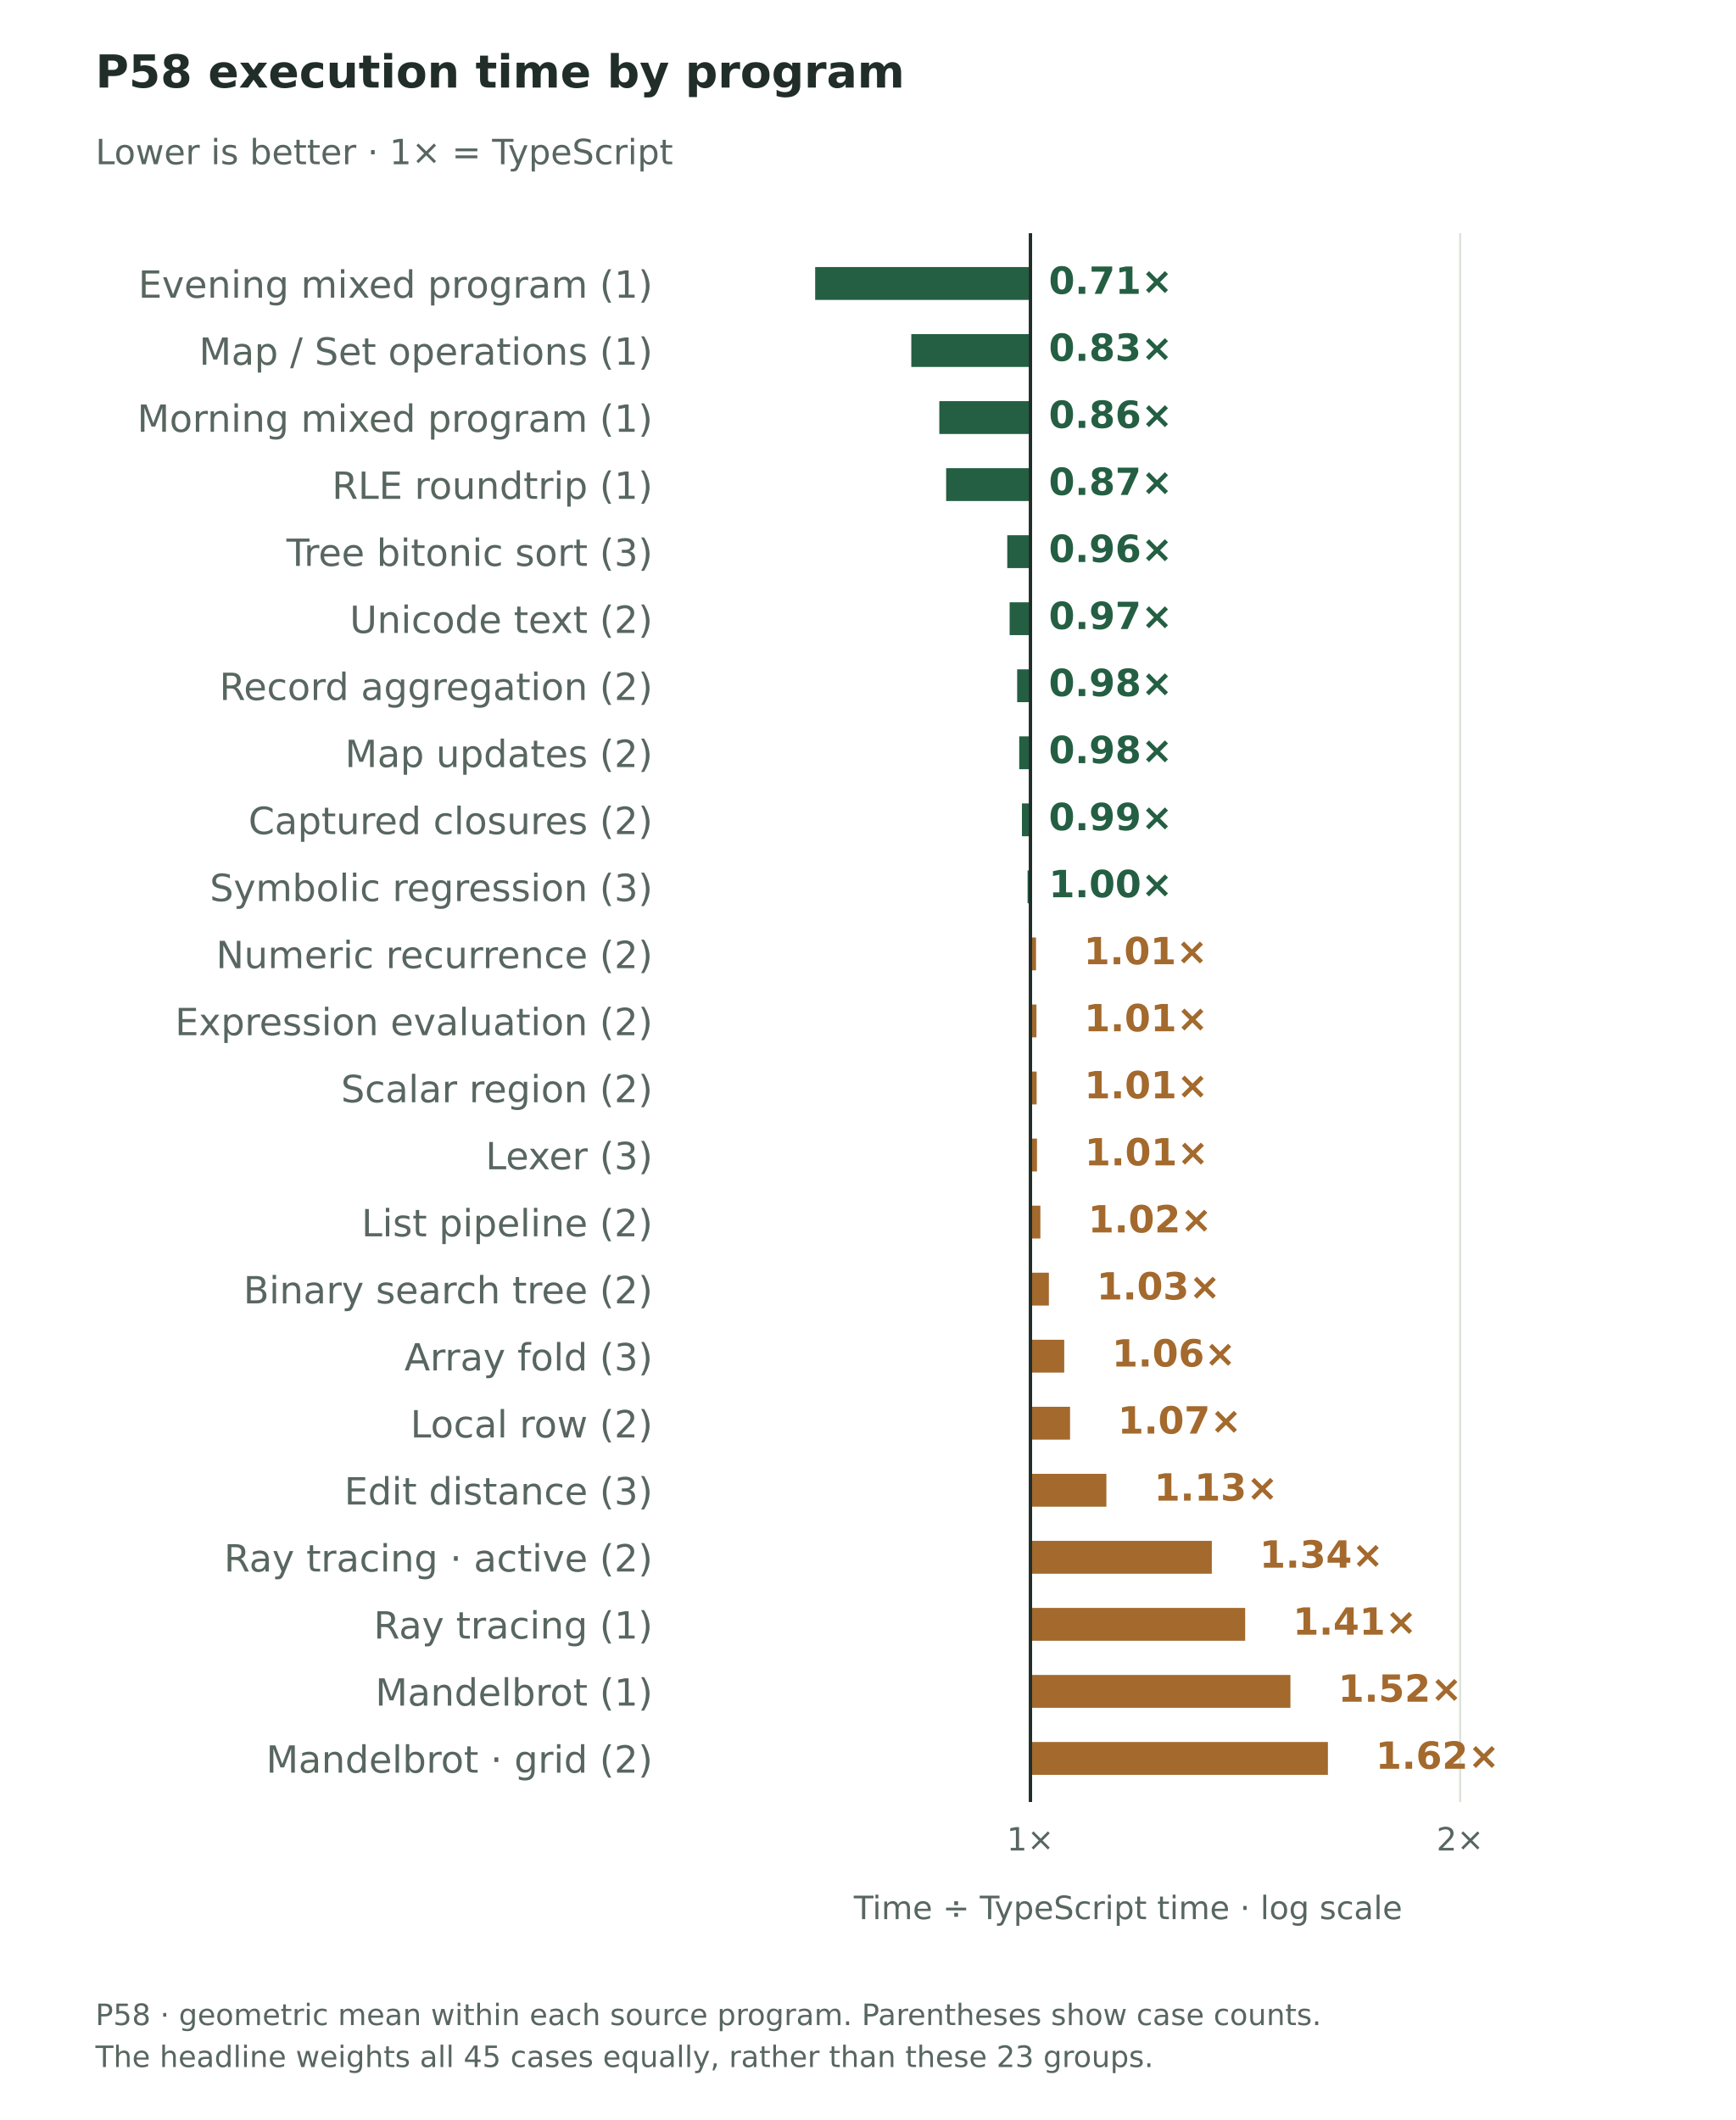
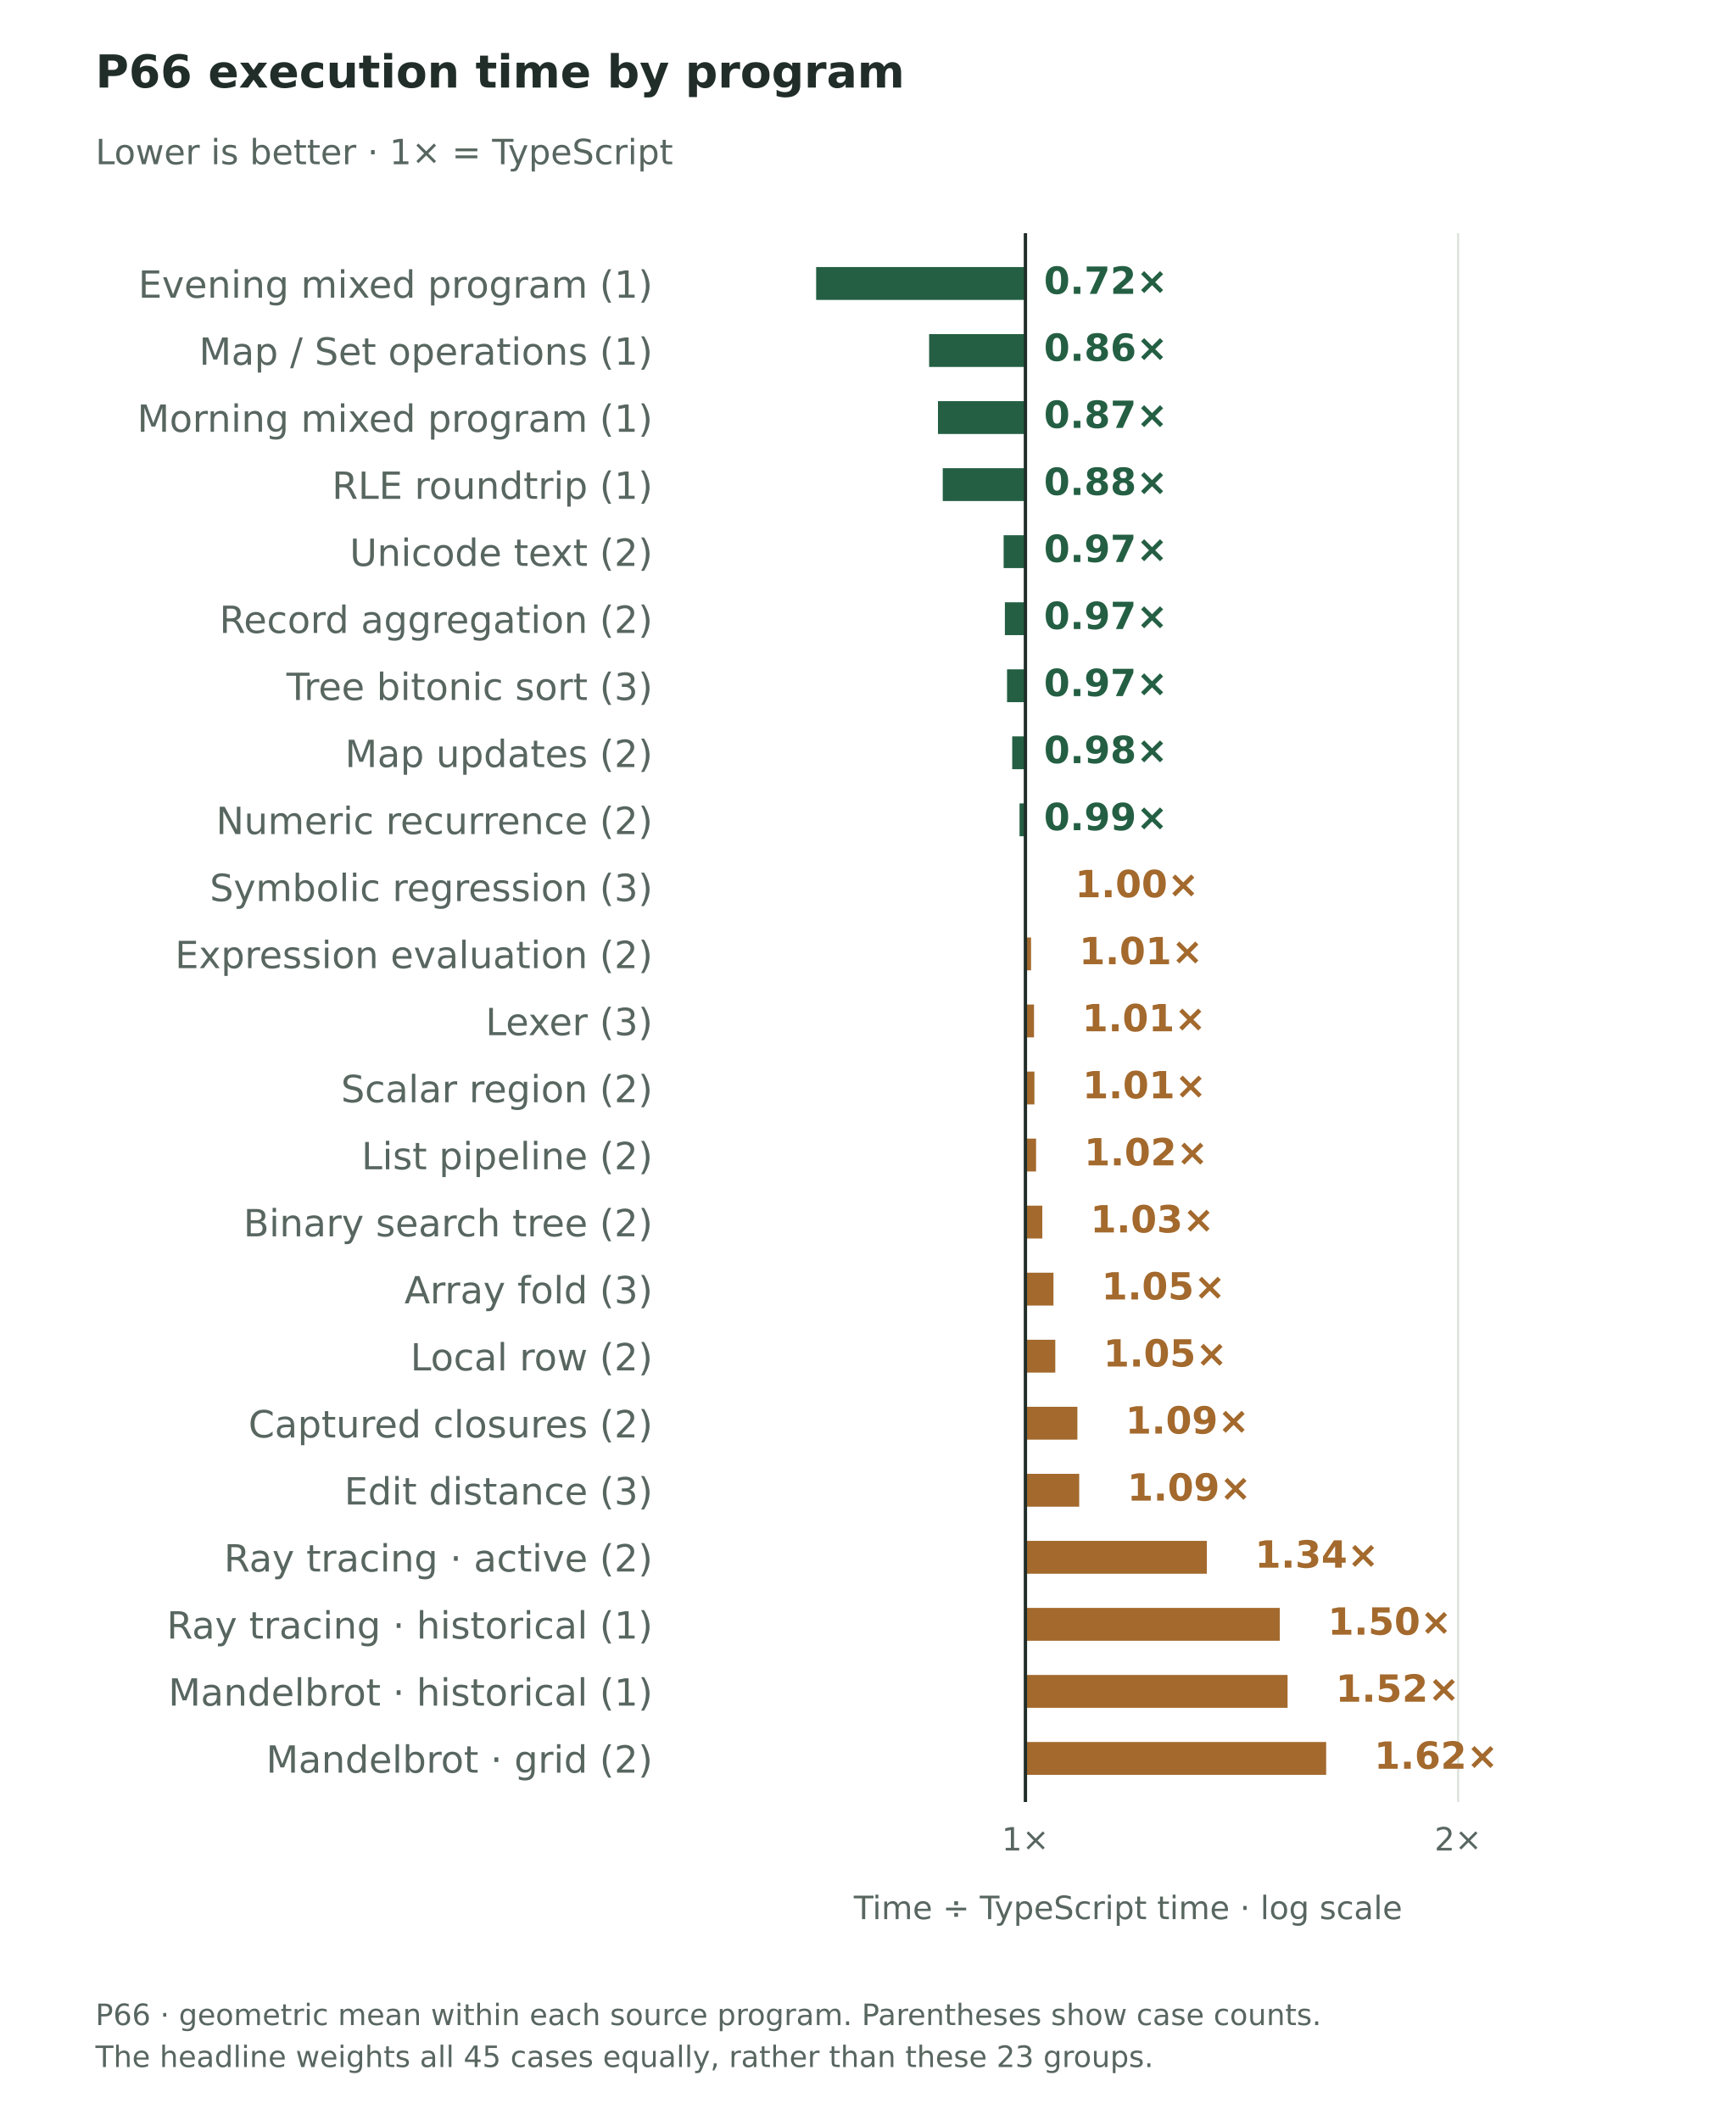
<svg xmlns="http://www.w3.org/2000/svg" width="648pt" height="791.64pt" viewBox="0 0 648 791.64" version="1.1">
  <defs>
    <style type="text/css">*{stroke-linejoin: round; stroke-linecap: butt}</style>
  </defs>
  <g id="figure_1">
    <g id="patch_1">
      <path d="M 0 791.64  L 648 791.64  L 648 0  L 0 0  L 0 791.64  z " style="fill: none" />
    </g>
    <g id="axes_1">
      <g id="patch_2">
        <path d="M 252.72 672.894  L 589.68 672.894  L 589.68 87.08  L 252.72 87.08  L 252.72 672.894  z " style="fill: none" />
      </g>
      <g id="matplotlib.axis_1">
        <g id="xtick_1">
          <g id="line2d_1">
-             <path d="M 384.747 672.894  L 384.747 87.08  " clip-path="url(#p1321869a27)" style="fill: none; stroke: #dce3da; stroke-width: 0.8; stroke-linecap: square" />
+             <path d="M 382.874 672.894  L 382.874 87.08  " clip-path="url(#p1321869a27)" style="fill: none; stroke: #dce3da; stroke-width: 0.8; stroke-linecap: square" />
          </g>
          <g id="line2d_2" />
          <g id="text_1">
-             <text style="fill: #586660; font: 12px 'DejaVu Sans'; text-anchor: middle" x="384.747" y="691.012" transform="rotate(-0 384.7471 691.0121)">1×</text>
+             <text style="fill: #586660; font: 12px 'DejaVu Sans'; text-anchor: middle" x="382.874" y="691.012" transform="rotate(-0 382.8744 691.0121)">1×</text>
          </g>
        </g>
        <g id="xtick_2">
          <g id="line2d_3">
-             <path d="M 545.198 672.894  L 545.198 87.08  " clip-path="url(#p1321869a27)" style="fill: none; stroke: #dce3da; stroke-width: 0.8; stroke-linecap: square" />
+             <path d="M 544.447 672.894  L 544.447 87.08  " clip-path="url(#p1321869a27)" style="fill: none; stroke: #dce3da; stroke-width: 0.8; stroke-linecap: square" />
          </g>
          <g id="line2d_4" />
          <g id="text_2">
-             <text style="fill: #586660; font: 12px 'DejaVu Sans'; text-anchor: middle" x="545.198" y="691.012" transform="rotate(-0 545.1976 691.0121)">2×</text>
+             <text style="fill: #586660; font: 12px 'DejaVu Sans'; text-anchor: middle" x="544.447" y="691.012" transform="rotate(-0 544.4467 691.0121)">2×</text>
          </g>
        </g>
        <g id="text_3">
          <text style="fill: #586660; font: 12px 'DejaVu Sans'; text-anchor: middle" x="421.2" y="716.626" transform="rotate(-0 421.2 716.6259)">Time ÷ TypeScript time · log scale</text>
        </g>
      </g>
      <g id="matplotlib.axis_2">
        <g id="ytick_1">
          <g id="line2d_5" />
          <g id="text_4">
            <text style="fill: #586660; font: 14px 'DejaVu Sans'; text-anchor: end" x="243.72" y="111.175" transform="rotate(-0 243.72 111.1754)">Evening mixed program (1)</text>
          </g>
        </g>
        <g id="ytick_2">
          <g id="line2d_6" />
          <g id="text_5">
            <text style="fill: #586660; font: 14px 'DejaVu Sans'; text-anchor: end" x="243.72" y="136.21" transform="rotate(-0 243.72 136.2102)">Map / Set operations (1)</text>
          </g>
        </g>
        <g id="ytick_3">
          <g id="line2d_7" />
          <g id="text_6">
            <text style="fill: #586660; font: 14px 'DejaVu Sans'; text-anchor: end" x="243.72" y="161.245" transform="rotate(-0 243.72 161.2449)">Morning mixed program (1)</text>
          </g>
        </g>
        <g id="ytick_4">
          <g id="line2d_8" />
          <g id="text_7">
            <text style="fill: #586660; font: 14px 'DejaVu Sans'; text-anchor: end" x="243.72" y="186.28" transform="rotate(-0 243.72 186.2797)">RLE roundtrip (1)</text>
          </g>
        </g>
        <g id="ytick_5">
          <g id="line2d_9" />
          <g id="text_8">
-             <text style="fill: #586660; font: 14px 'DejaVu Sans'; text-anchor: end" x="243.72" y="211.314" transform="rotate(-0 243.72 211.3145)">Tree bitonic sort (3)</text>
+             <text style="fill: #586660; font: 14px 'DejaVu Sans'; text-anchor: end" x="243.72" y="211.314" transform="rotate(-0 243.72 211.3145)">Unicode text (2)</text>
          </g>
        </g>
        <g id="ytick_6">
          <g id="line2d_10" />
          <g id="text_9">
-             <text style="fill: #586660; font: 14px 'DejaVu Sans'; text-anchor: end" x="243.72" y="236.349" transform="rotate(-0 243.72 236.3492)">Unicode text (2)</text>
+             <text style="fill: #586660; font: 14px 'DejaVu Sans'; text-anchor: end" x="243.72" y="236.349" transform="rotate(-0 243.72 236.3492)">Record aggregation (2)</text>
          </g>
        </g>
        <g id="ytick_7">
          <g id="line2d_11" />
          <g id="text_10">
-             <text style="fill: #586660; font: 14px 'DejaVu Sans'; text-anchor: end" x="243.72" y="261.384" transform="rotate(-0 243.72 261.384)">Record aggregation (2)</text>
+             <text style="fill: #586660; font: 14px 'DejaVu Sans'; text-anchor: end" x="243.72" y="261.384" transform="rotate(-0 243.72 261.384)">Tree bitonic sort (3)</text>
          </g>
        </g>
        <g id="ytick_8">
          <g id="line2d_12" />
          <g id="text_11">
            <text style="fill: #586660; font: 14px 'DejaVu Sans'; text-anchor: end" x="243.72" y="286.419" transform="rotate(-0 243.72 286.4188)">Map updates (2)</text>
          </g>
        </g>
        <g id="ytick_9">
          <g id="line2d_13" />
          <g id="text_12">
-             <text style="fill: #586660; font: 14px 'DejaVu Sans'; text-anchor: end" x="243.72" y="311.454" transform="rotate(-0 243.72 311.4535)">Captured closures (2)</text>
+             <text style="fill: #586660; font: 14px 'DejaVu Sans'; text-anchor: end" x="243.72" y="311.454" transform="rotate(-0 243.72 311.4535)">Numeric recurrence (2)</text>
          </g>
        </g>
        <g id="ytick_10">
          <g id="line2d_14" />
          <g id="text_13">
            <text style="fill: #586660; font: 14px 'DejaVu Sans'; text-anchor: end" x="243.72" y="336.488" transform="rotate(-0 243.72 336.4883)">Symbolic regression (3)</text>
          </g>
        </g>
        <g id="ytick_11">
          <g id="line2d_15" />
          <g id="text_14">
-             <text style="fill: #586660; font: 14px 'DejaVu Sans'; text-anchor: end" x="243.72" y="361.523" transform="rotate(-0 243.72 361.5231)">Numeric recurrence (2)</text>
+             <text style="fill: #586660; font: 14px 'DejaVu Sans'; text-anchor: end" x="243.72" y="361.523" transform="rotate(-0 243.72 361.5231)">Expression evaluation (2)</text>
          </g>
        </g>
        <g id="ytick_12">
          <g id="line2d_16" />
          <g id="text_15">
-             <text style="fill: #586660; font: 14px 'DejaVu Sans'; text-anchor: end" x="243.72" y="386.558" transform="rotate(-0 243.72 386.5578)">Expression evaluation (2)</text>
+             <text style="fill: #586660; font: 14px 'DejaVu Sans'; text-anchor: end" x="243.72" y="386.558" transform="rotate(-0 243.72 386.5578)">Lexer (3)</text>
          </g>
        </g>
        <g id="ytick_13">
          <g id="line2d_17" />
          <g id="text_16">
            <text style="fill: #586660; font: 14px 'DejaVu Sans'; text-anchor: end" x="243.72" y="411.593" transform="rotate(-0 243.72 411.5926)">Scalar region (2)</text>
          </g>
        </g>
        <g id="ytick_14">
          <g id="line2d_18" />
          <g id="text_17">
-             <text style="fill: #586660; font: 14px 'DejaVu Sans'; text-anchor: end" x="243.72" y="436.627" transform="rotate(-0 243.72 436.6274)">Lexer (3)</text>
+             <text style="fill: #586660; font: 14px 'DejaVu Sans'; text-anchor: end" x="243.72" y="436.627" transform="rotate(-0 243.72 436.6274)">List pipeline (2)</text>
          </g>
        </g>
        <g id="ytick_15">
          <g id="line2d_19" />
          <g id="text_18">
-             <text style="fill: #586660; font: 14px 'DejaVu Sans'; text-anchor: end" x="243.72" y="461.662" transform="rotate(-0 243.72 461.6622)">List pipeline (2)</text>
+             <text style="fill: #586660; font: 14px 'DejaVu Sans'; text-anchor: end" x="243.72" y="461.662" transform="rotate(-0 243.72 461.6622)">Binary search tree (2)</text>
          </g>
        </g>
        <g id="ytick_16">
          <g id="line2d_20" />
          <g id="text_19">
-             <text style="fill: #586660; font: 14px 'DejaVu Sans'; text-anchor: end" x="243.72" y="486.697" transform="rotate(-0 243.72 486.6969)">Binary search tree (2)</text>
+             <text style="fill: #586660; font: 14px 'DejaVu Sans'; text-anchor: end" x="243.72" y="486.697" transform="rotate(-0 243.72 486.6969)">Array fold (3)</text>
          </g>
        </g>
        <g id="ytick_17">
          <g id="line2d_21" />
          <g id="text_20">
-             <text style="fill: #586660; font: 14px 'DejaVu Sans'; text-anchor: end" x="243.72" y="511.732" transform="rotate(-0 243.72 511.7317)">Array fold (3)</text>
+             <text style="fill: #586660; font: 14px 'DejaVu Sans'; text-anchor: end" x="243.72" y="511.732" transform="rotate(-0 243.72 511.7317)">Local row (2)</text>
          </g>
        </g>
        <g id="ytick_18">
          <g id="line2d_22" />
          <g id="text_21">
-             <text style="fill: #586660; font: 14px 'DejaVu Sans'; text-anchor: end" x="243.72" y="536.766" transform="rotate(-0 243.72 536.7665)">Local row (2)</text>
+             <text style="fill: #586660; font: 14px 'DejaVu Sans'; text-anchor: end" x="243.72" y="536.766" transform="rotate(-0 243.72 536.7665)">Captured closures (2)</text>
          </g>
        </g>
        <g id="ytick_19">
          <g id="line2d_23" />
          <g id="text_22">
            <text style="fill: #586660; font: 14px 'DejaVu Sans'; text-anchor: end" x="243.72" y="561.801" transform="rotate(-0 243.72 561.8012)">Edit distance (3)</text>
          </g>
        </g>
        <g id="ytick_20">
          <g id="line2d_24" />
          <g id="text_23">
            <text style="fill: #586660; font: 14px 'DejaVu Sans'; text-anchor: end" x="243.72" y="586.836" transform="rotate(-0 243.72 586.836)">Ray tracing · active (2)</text>
          </g>
        </g>
        <g id="ytick_21">
          <g id="line2d_25" />
          <g id="text_24">
-             <text style="fill: #586660; font: 14px 'DejaVu Sans'; text-anchor: end" x="243.72" y="611.871" transform="rotate(-0 243.72 611.8708)">Ray tracing (1)</text>
+             <text style="fill: #586660; font: 14px 'DejaVu Sans'; text-anchor: end" x="243.72" y="611.871" transform="rotate(-0 243.72 611.8708)">Ray tracing · historical (1)</text>
          </g>
        </g>
        <g id="ytick_22">
          <g id="line2d_26" />
          <g id="text_25">
-             <text style="fill: #586660; font: 14px 'DejaVu Sans'; text-anchor: end" x="243.72" y="636.906" transform="rotate(-0 243.72 636.9055)">Mandelbrot (1)</text>
+             <text style="fill: #586660; font: 14px 'DejaVu Sans'; text-anchor: end" x="243.72" y="636.906" transform="rotate(-0 243.72 636.9055)">Mandelbrot · historical (1)</text>
          </g>
        </g>
        <g id="ytick_23">
          <g id="line2d_27" />
          <g id="text_26">
            <text style="fill: #586660; font: 14px 'DejaVu Sans'; text-anchor: end" x="243.72" y="661.94" transform="rotate(-0 243.72 661.9403)">Mandelbrot · grid (2)</text>
          </g>
        </g>
      </g>
      <g id="patch_3">
-         <path d="M 384.747 99.723  L 304.374 99.723  L 304.374 111.99  L 384.747 111.99  z " clip-path="url(#p1321869a27)" style="fill: #245f43" />
+         <path d="M 382.874 99.723  L 304.735 99.723  L 304.735 111.99  L 382.874 111.99  z " clip-path="url(#p1321869a27)" style="fill: #245f43" />
      </g>
      <g id="patch_4">
-         <path d="M 384.747 124.758  L 340.264 124.758  L 340.264 137.025  L 384.747 137.025  z " clip-path="url(#p1321869a27)" style="fill: #245f43" />
+         <path d="M 382.874 124.758  L 346.919 124.758  L 346.919 137.025  L 382.874 137.025  z " clip-path="url(#p1321869a27)" style="fill: #245f43" />
      </g>
      <g id="patch_5">
-         <path d="M 384.747 149.792  L 350.724 149.792  L 350.724 162.06  L 384.747 162.06  z " clip-path="url(#p1321869a27)" style="fill: #245f43" />
+         <path d="M 382.874 149.792  L 350.223 149.792  L 350.223 162.06  L 382.874 162.06  z " clip-path="url(#p1321869a27)" style="fill: #245f43" />
      </g>
      <g id="patch_6">
-         <path d="M 384.747 174.827  L 353.276 174.827  L 353.276 187.094  L 384.747 187.094  z " clip-path="url(#p1321869a27)" style="fill: #245f43" />
+         <path d="M 382.874 174.827  L 352.006 174.827  L 352.006 187.094  L 382.874 187.094  z " clip-path="url(#p1321869a27)" style="fill: #245f43" />
      </g>
      <g id="patch_7">
-         <path d="M 384.747 199.862  L 376.096 199.862  L 376.096 212.129  L 384.747 212.129  z " clip-path="url(#p1321869a27)" style="fill: #245f43" />
+         <path d="M 382.874 199.862  L 374.739 199.862  L 374.739 212.129  L 382.874 212.129  z " clip-path="url(#p1321869a27)" style="fill: #245f43" />
      </g>
      <g id="patch_8">
-         <path d="M 384.747 224.897  L 376.979 224.897  L 376.979 237.164  L 384.747 237.164  z " clip-path="url(#p1321869a27)" style="fill: #245f43" />
+         <path d="M 382.874 224.897  L 375.207 224.897  L 375.207 237.164  L 382.874 237.164  z " clip-path="url(#p1321869a27)" style="fill: #245f43" />
      </g>
      <g id="patch_9">
-         <path d="M 384.747 249.932  L 379.791 249.932  L 379.791 262.199  L 384.747 262.199  z " clip-path="url(#p1321869a27)" style="fill: #245f43" />
+         <path d="M 382.874 249.932  L 376.017 249.932  L 376.017 262.199  L 382.874 262.199  z " clip-path="url(#p1321869a27)" style="fill: #245f43" />
      </g>
      <g id="patch_10">
-         <path d="M 384.747 274.966  L 380.565 274.966  L 380.565 287.233  L 384.747 287.233  z " clip-path="url(#p1321869a27)" style="fill: #245f43" />
+         <path d="M 382.874 274.966  L 377.94 274.966  L 377.94 287.233  L 382.874 287.233  z " clip-path="url(#p1321869a27)" style="fill: #245f43" />
      </g>
      <g id="patch_11">
-         <path d="M 384.747 300.001  L 381.574 300.001  L 381.574 312.268  L 384.747 312.268  z " clip-path="url(#p1321869a27)" style="fill: #245f43" />
+         <path d="M 382.874 300.001  L 380.682 300.001  L 380.682 312.268  L 382.874 312.268  z " clip-path="url(#p1321869a27)" style="fill: #245f43" />
      </g>
      <g id="patch_12">
-         <path d="M 384.747 325.036  L 383.675 325.036  L 383.675 337.303  L 384.747 337.303  z " clip-path="url(#p1321869a27)" style="fill: #245f43" />
+         <path d="M 382.874 325.036  L 383.469 325.036  L 383.469 337.303  L 382.874 337.303  z " clip-path="url(#p1321869a27)" style="fill: #a3692d" />
      </g>
      <g id="patch_13">
-         <path d="M 384.747 350.071  L 386.836 350.071  L 386.836 362.338  L 384.747 362.338  z " clip-path="url(#p1321869a27)" style="fill: #a3692d" />
+         <path d="M 382.874 350.071  L 384.98 350.071  L 384.98 362.338  L 382.874 362.338  z " clip-path="url(#p1321869a27)" style="fill: #a3692d" />
      </g>
      <g id="patch_14">
-         <path d="M 384.747 375.105  L 387 375.105  L 387 387.372  L 384.747 387.372  z " clip-path="url(#p1321869a27)" style="fill: #a3692d" />
+         <path d="M 382.874 375.105  L 386.087 375.105  L 386.087 387.372  L 382.874 387.372  z " clip-path="url(#p1321869a27)" style="fill: #a3692d" />
      </g>
      <g id="patch_15">
-         <path d="M 384.747 400.14  L 387.068 400.14  L 387.068 412.407  L 384.747 412.407  z " clip-path="url(#p1321869a27)" style="fill: #a3692d" />
+         <path d="M 382.874 400.14  L 386.238 400.14  L 386.238 412.407  L 382.874 412.407  z " clip-path="url(#p1321869a27)" style="fill: #a3692d" />
      </g>
      <g id="patch_16">
-         <path d="M 384.747 425.175  L 387.192 425.175  L 387.192 437.442  L 384.747 437.442  z " clip-path="url(#p1321869a27)" style="fill: #a3692d" />
+         <path d="M 382.874 425.175  L 386.852 425.175  L 386.852 437.442  L 382.874 437.442  z " clip-path="url(#p1321869a27)" style="fill: #a3692d" />
      </g>
      <g id="patch_17">
-         <path d="M 384.747 450.21  L 388.459 450.21  L 388.459 462.477  L 384.747 462.477  z " clip-path="url(#p1321869a27)" style="fill: #a3692d" />
+         <path d="M 382.874 450.21  L 389.182 450.21  L 389.182 462.477  L 382.874 462.477  z " clip-path="url(#p1321869a27)" style="fill: #a3692d" />
      </g>
      <g id="patch_18">
-         <path d="M 384.747 475.244  L 391.634 475.244  L 391.634 487.512  L 384.747 487.512  z " clip-path="url(#p1321869a27)" style="fill: #a3692d" />
+         <path d="M 382.874 475.244  L 393.35 475.244  L 393.35 487.512  L 382.874 487.512  z " clip-path="url(#p1321869a27)" style="fill: #a3692d" />
      </g>
      <g id="patch_19">
-         <path d="M 384.747 500.279  L 397.37 500.279  L 397.37 512.546  L 384.747 512.546  z " clip-path="url(#p1321869a27)" style="fill: #a3692d" />
+         <path d="M 382.874 500.279  L 394.029 500.279  L 394.029 512.546  L 382.874 512.546  z " clip-path="url(#p1321869a27)" style="fill: #a3692d" />
      </g>
      <g id="patch_20">
-         <path d="M 384.747 525.314  L 399.538 525.314  L 399.538 537.581  L 384.747 537.581  z " clip-path="url(#p1321869a27)" style="fill: #a3692d" />
+         <path d="M 382.874 525.314  L 402.277 525.314  L 402.277 537.581  L 382.874 537.581  z " clip-path="url(#p1321869a27)" style="fill: #a3692d" />
      </g>
      <g id="patch_21">
-         <path d="M 384.747 550.349  L 413.106 550.349  L 413.106 562.616  L 384.747 562.616  z " clip-path="url(#p1321869a27)" style="fill: #a3692d" />
+         <path d="M 382.874 550.349  L 402.959 550.349  L 402.959 562.616  L 382.874 562.616  z " clip-path="url(#p1321869a27)" style="fill: #a3692d" />
      </g>
      <g id="patch_22">
-         <path d="M 384.747 575.384  L 452.472 575.384  L 452.472 587.651  L 384.747 587.651  z " clip-path="url(#p1321869a27)" style="fill: #a3692d" />
+         <path d="M 382.874 575.384  L 450.613 575.384  L 450.613 587.651  L 382.874 587.651  z " clip-path="url(#p1321869a27)" style="fill: #a3692d" />
      </g>
      <g id="patch_23">
-         <path d="M 384.747 600.418  L 464.924 600.418  L 464.924 612.685  L 384.747 612.685  z " clip-path="url(#p1321869a27)" style="fill: #a3692d" />
+         <path d="M 382.874 600.418  L 477.85 600.418  L 477.85 612.685  L 382.874 612.685  z " clip-path="url(#p1321869a27)" style="fill: #a3692d" />
      </g>
      <g id="patch_24">
-         <path d="M 384.747 625.453  L 481.825 625.453  L 481.825 637.72  L 384.747 637.72  z " clip-path="url(#p1321869a27)" style="fill: #a3692d" />
+         <path d="M 382.874 625.453  L 480.76 625.453  L 480.76 637.72  L 382.874 637.72  z " clip-path="url(#p1321869a27)" style="fill: #a3692d" />
      </g>
      <g id="patch_25">
-         <path d="M 384.747 650.488  L 495.822 650.488  L 495.822 662.755  L 384.747 662.755  z " clip-path="url(#p1321869a27)" style="fill: #a3692d" />
+         <path d="M 382.874 650.488  L 495.166 650.488  L 495.166 662.755  L 382.874 662.755  z " clip-path="url(#p1321869a27)" style="fill: #a3692d" />
      </g>
      <g id="line2d_28">
-         <path d="M 384.747 672.894  L 384.747 87.08  " clip-path="url(#p1321869a27)" style="fill: none; stroke: #202d29; stroke-width: 1.25; stroke-linecap: square" />
+         <path d="M 382.874 672.894  L 382.874 87.08  " clip-path="url(#p1321869a27)" style="fill: none; stroke: #202d29; stroke-width: 1.25; stroke-linecap: square" />
      </g>
      <g id="text_27">
-         <text style="fill: #245f43; font: 700 14px 'DejaVu Sans'; text-anchor: start" x="391.589" y="109.72" transform="rotate(-0 391.5894 109.7196)">0.71×</text>
+         <text style="fill: #245f43; font: 700 14px 'DejaVu Sans'; text-anchor: start" x="389.765" y="109.72" transform="rotate(-0 389.7645 109.7196)">0.72×</text>
      </g>
      <g id="text_28">
-         <text style="fill: #245f43; font: 700 14px 'DejaVu Sans'; text-anchor: start" x="391.589" y="134.754" transform="rotate(-0 391.5894 134.7544)">0.83×</text>
+         <text style="fill: #245f43; font: 700 14px 'DejaVu Sans'; text-anchor: start" x="389.765" y="134.754" transform="rotate(-0 389.7645 134.7544)">0.86×</text>
      </g>
      <g id="text_29">
-         <text style="fill: #245f43; font: 700 14px 'DejaVu Sans'; text-anchor: start" x="391.589" y="159.789" transform="rotate(-0 391.5894 159.7891)">0.86×</text>
+         <text style="fill: #245f43; font: 700 14px 'DejaVu Sans'; text-anchor: start" x="389.765" y="159.789" transform="rotate(-0 389.7645 159.7891)">0.87×</text>
      </g>
      <g id="text_30">
-         <text style="fill: #245f43; font: 700 14px 'DejaVu Sans'; text-anchor: start" x="391.589" y="184.824" transform="rotate(-0 391.5894 184.8239)">0.87×</text>
+         <text style="fill: #245f43; font: 700 14px 'DejaVu Sans'; text-anchor: start" x="389.765" y="184.824" transform="rotate(-0 389.7645 184.8239)">0.88×</text>
      </g>
      <g id="text_31">
-         <text style="fill: #245f43; font: 700 14px 'DejaVu Sans'; text-anchor: start" x="391.589" y="209.859" transform="rotate(-0 391.5894 209.8587)">0.96×</text>
+         <text style="fill: #245f43; font: 700 14px 'DejaVu Sans'; text-anchor: start" x="389.765" y="209.859" transform="rotate(-0 389.7645 209.8587)">0.97×</text>
      </g>
      <g id="text_32">
-         <text style="fill: #245f43; font: 700 14px 'DejaVu Sans'; text-anchor: start" x="391.589" y="234.893" transform="rotate(-0 391.5894 234.8934)">0.97×</text>
+         <text style="fill: #245f43; font: 700 14px 'DejaVu Sans'; text-anchor: start" x="389.765" y="234.893" transform="rotate(-0 389.7645 234.8934)">0.97×</text>
      </g>
      <g id="text_33">
-         <text style="fill: #245f43; font: 700 14px 'DejaVu Sans'; text-anchor: start" x="391.589" y="259.928" transform="rotate(-0 391.5894 259.9282)">0.98×</text>
+         <text style="fill: #245f43; font: 700 14px 'DejaVu Sans'; text-anchor: start" x="389.765" y="259.928" transform="rotate(-0 389.7645 259.9282)">0.97×</text>
      </g>
      <g id="text_34">
-         <text style="fill: #245f43; font: 700 14px 'DejaVu Sans'; text-anchor: start" x="391.589" y="284.963" transform="rotate(-0 391.5894 284.963)">0.98×</text>
+         <text style="fill: #245f43; font: 700 14px 'DejaVu Sans'; text-anchor: start" x="389.765" y="284.963" transform="rotate(-0 389.7645 284.963)">0.98×</text>
      </g>
      <g id="text_35">
-         <text style="fill: #245f43; font: 700 14px 'DejaVu Sans'; text-anchor: start" x="391.589" y="309.998" transform="rotate(-0 391.5894 309.9978)">0.99×</text>
+         <text style="fill: #245f43; font: 700 14px 'DejaVu Sans'; text-anchor: start" x="389.765" y="309.998" transform="rotate(-0 389.7645 309.9978)">0.99×</text>
      </g>
      <g id="text_36">
-         <text style="fill: #245f43; font: 700 14px 'DejaVu Sans'; text-anchor: start" x="391.589" y="335.033" transform="rotate(-0 391.5894 335.0325)">1.00×</text>
+         <text style="fill: #a3692d; font: 700 14px 'DejaVu Sans'; text-anchor: start" x="401.408" y="335.033" transform="rotate(-0 401.4083 335.0325)">1.00×</text>
      </g>
      <g id="text_37">
-         <text style="fill: #a3692d; font: 700 14px 'DejaVu Sans'; text-anchor: start" x="404.651" y="360.067" transform="rotate(-0 404.6509 360.0673)">1.01×</text>
+         <text style="fill: #a3692d; font: 700 14px 'DejaVu Sans'; text-anchor: start" x="402.92" y="360.067" transform="rotate(-0 402.9196 360.0673)">1.01×</text>
      </g>
      <g id="text_38">
-         <text style="fill: #a3692d; font: 700 14px 'DejaVu Sans'; text-anchor: start" x="404.815" y="385.102" transform="rotate(-0 404.8152 385.1021)">1.01×</text>
+         <text style="fill: #a3692d; font: 700 14px 'DejaVu Sans'; text-anchor: start" x="404.027" y="385.102" transform="rotate(-0 404.0267 385.1021)">1.01×</text>
      </g>
      <g id="text_39">
-         <text style="fill: #a3692d; font: 700 14px 'DejaVu Sans'; text-anchor: start" x="404.883" y="410.137" transform="rotate(-0 404.8827 410.1368)">1.01×</text>
+         <text style="fill: #a3692d; font: 700 14px 'DejaVu Sans'; text-anchor: start" x="404.177" y="410.137" transform="rotate(-0 404.1775 410.1368)">1.01×</text>
      </g>
      <g id="text_40">
-         <text style="fill: #a3692d; font: 700 14px 'DejaVu Sans'; text-anchor: start" x="405.007" y="435.172" transform="rotate(-0 405.007 435.1716)">1.01×</text>
+         <text style="fill: #a3692d; font: 700 14px 'DejaVu Sans'; text-anchor: start" x="404.792" y="435.172" transform="rotate(-0 404.7921 435.1716)">1.02×</text>
      </g>
      <g id="text_41">
-         <text style="fill: #a3692d; font: 700 14px 'DejaVu Sans'; text-anchor: start" x="406.274" y="460.206" transform="rotate(-0 406.2736 460.2064)">1.02×</text>
+         <text style="fill: #a3692d; font: 700 14px 'DejaVu Sans'; text-anchor: start" x="407.121" y="460.206" transform="rotate(-0 407.1215 460.2064)">1.03×</text>
      </g>
      <g id="text_42">
-         <text style="fill: #a3692d; font: 700 14px 'DejaVu Sans'; text-anchor: start" x="409.449" y="485.241" transform="rotate(-0 409.4487 485.2411)">1.03×</text>
+         <text style="fill: #a3692d; font: 700 14px 'DejaVu Sans'; text-anchor: start" x="411.29" y="485.241" transform="rotate(-0 411.2897 485.2411)">1.05×</text>
      </g>
      <g id="text_43">
-         <text style="fill: #a3692d; font: 700 14px 'DejaVu Sans'; text-anchor: start" x="415.185" y="510.276" transform="rotate(-0 415.1853 510.2759)">1.06×</text>
+         <text style="fill: #a3692d; font: 700 14px 'DejaVu Sans'; text-anchor: start" x="411.968" y="510.276" transform="rotate(-0 411.9685 510.2759)">1.05×</text>
      </g>
      <g id="text_44">
-         <text style="fill: #a3692d; font: 700 14px 'DejaVu Sans'; text-anchor: start" x="417.353" y="535.311" transform="rotate(-0 417.3531 535.3107)">1.07×</text>
+         <text style="fill: #a3692d; font: 700 14px 'DejaVu Sans'; text-anchor: start" x="420.216" y="535.311" transform="rotate(-0 420.2164 535.3107)">1.09×</text>
      </g>
      <g id="text_45">
-         <text style="fill: #a3692d; font: 700 14px 'DejaVu Sans'; text-anchor: start" x="430.921" y="560.345" transform="rotate(-0 430.9213 560.3454)">1.13×</text>
+         <text style="fill: #a3692d; font: 700 14px 'DejaVu Sans'; text-anchor: start" x="420.899" y="560.345" transform="rotate(-0 420.8986 560.3454)">1.09×</text>
      </g>
      <g id="text_46">
-         <text style="fill: #a3692d; font: 700 14px 'DejaVu Sans'; text-anchor: start" x="470.288" y="585.38" transform="rotate(-0 470.2875 585.3802)">1.34×</text>
+         <text style="fill: #a3692d; font: 700 14px 'DejaVu Sans'; text-anchor: start" x="468.553" y="585.38" transform="rotate(-0 468.5529 585.3802)">1.34×</text>
      </g>
      <g id="text_47">
-         <text style="fill: #a3692d; font: 700 14px 'DejaVu Sans'; text-anchor: start" x="482.739" y="610.415" transform="rotate(-0 482.739 610.415)">1.41×</text>
+         <text style="fill: #a3692d; font: 700 14px 'DejaVu Sans'; text-anchor: start" x="495.79" y="610.415" transform="rotate(-0 495.7901 610.415)">1.50×</text>
      </g>
      <g id="text_48">
-         <text style="fill: #a3692d; font: 700 14px 'DejaVu Sans'; text-anchor: start" x="499.64" y="635.45" transform="rotate(-0 499.6405 635.4498)">1.52×</text>
+         <text style="fill: #a3692d; font: 700 14px 'DejaVu Sans'; text-anchor: start" x="498.699" y="635.45" transform="rotate(-0 498.6993 635.4498)">1.52×</text>
      </g>
      <g id="text_49">
-         <text style="fill: #a3692d; font: 700 14px 'DejaVu Sans'; text-anchor: start" x="513.637" y="660.485" transform="rotate(-0 513.6375 660.4845)">1.62×</text>
+         <text style="fill: #a3692d; font: 700 14px 'DejaVu Sans'; text-anchor: start" x="513.106" y="660.485" transform="rotate(-0 513.1058 660.4845)">1.62×</text>
      </g>
    </g>
    <g id="text_50">
-       <text style="fill: #202d29; font: 700 17px 'DejaVu Sans'; text-anchor: start" x="35.64" y="32.708" transform="rotate(-0 35.64 32.70834)">P58 execution time by program</text>
+       <text style="fill: #202d29; font: 700 17px 'DejaVu Sans'; text-anchor: start" x="35.64" y="32.708" transform="rotate(-0 35.64 32.70834)">P66 execution time by program</text>
    </g>
    <g id="text_51">
      <text style="fill: #586660; font: 13px 'DejaVu Sans'; text-anchor: start" x="35.64" y="61.335" transform="rotate(-0 35.64 61.33457)">Lower is better · 1× = TypeScript</text>
    </g>
    <g id="text_52">
-       <text style="fill: #586660; font: 11px 'DejaVu Sans'" transform="translate(35.64 756.1881)">P58 · geometric mean within each source program. Parentheses show case counts.</text>
+       <text style="fill: #586660; font: 11px 'DejaVu Sans'" transform="translate(35.64 756.1881)">P66 · geometric mean within each source program. Parentheses show case counts.</text>
      <text style="fill: #586660; font: 11px 'DejaVu Sans'" transform="translate(35.64 771.849)">The headline weights all 45 cases equally, rather than these 23 groups.</text>
    </g>
  </g>
  <defs>
    <clipPath id="p1321869a27">
      <rect x="252.72" y="87.08" width="336.96" height="585.814" />
    </clipPath>
  </defs>
</svg>
